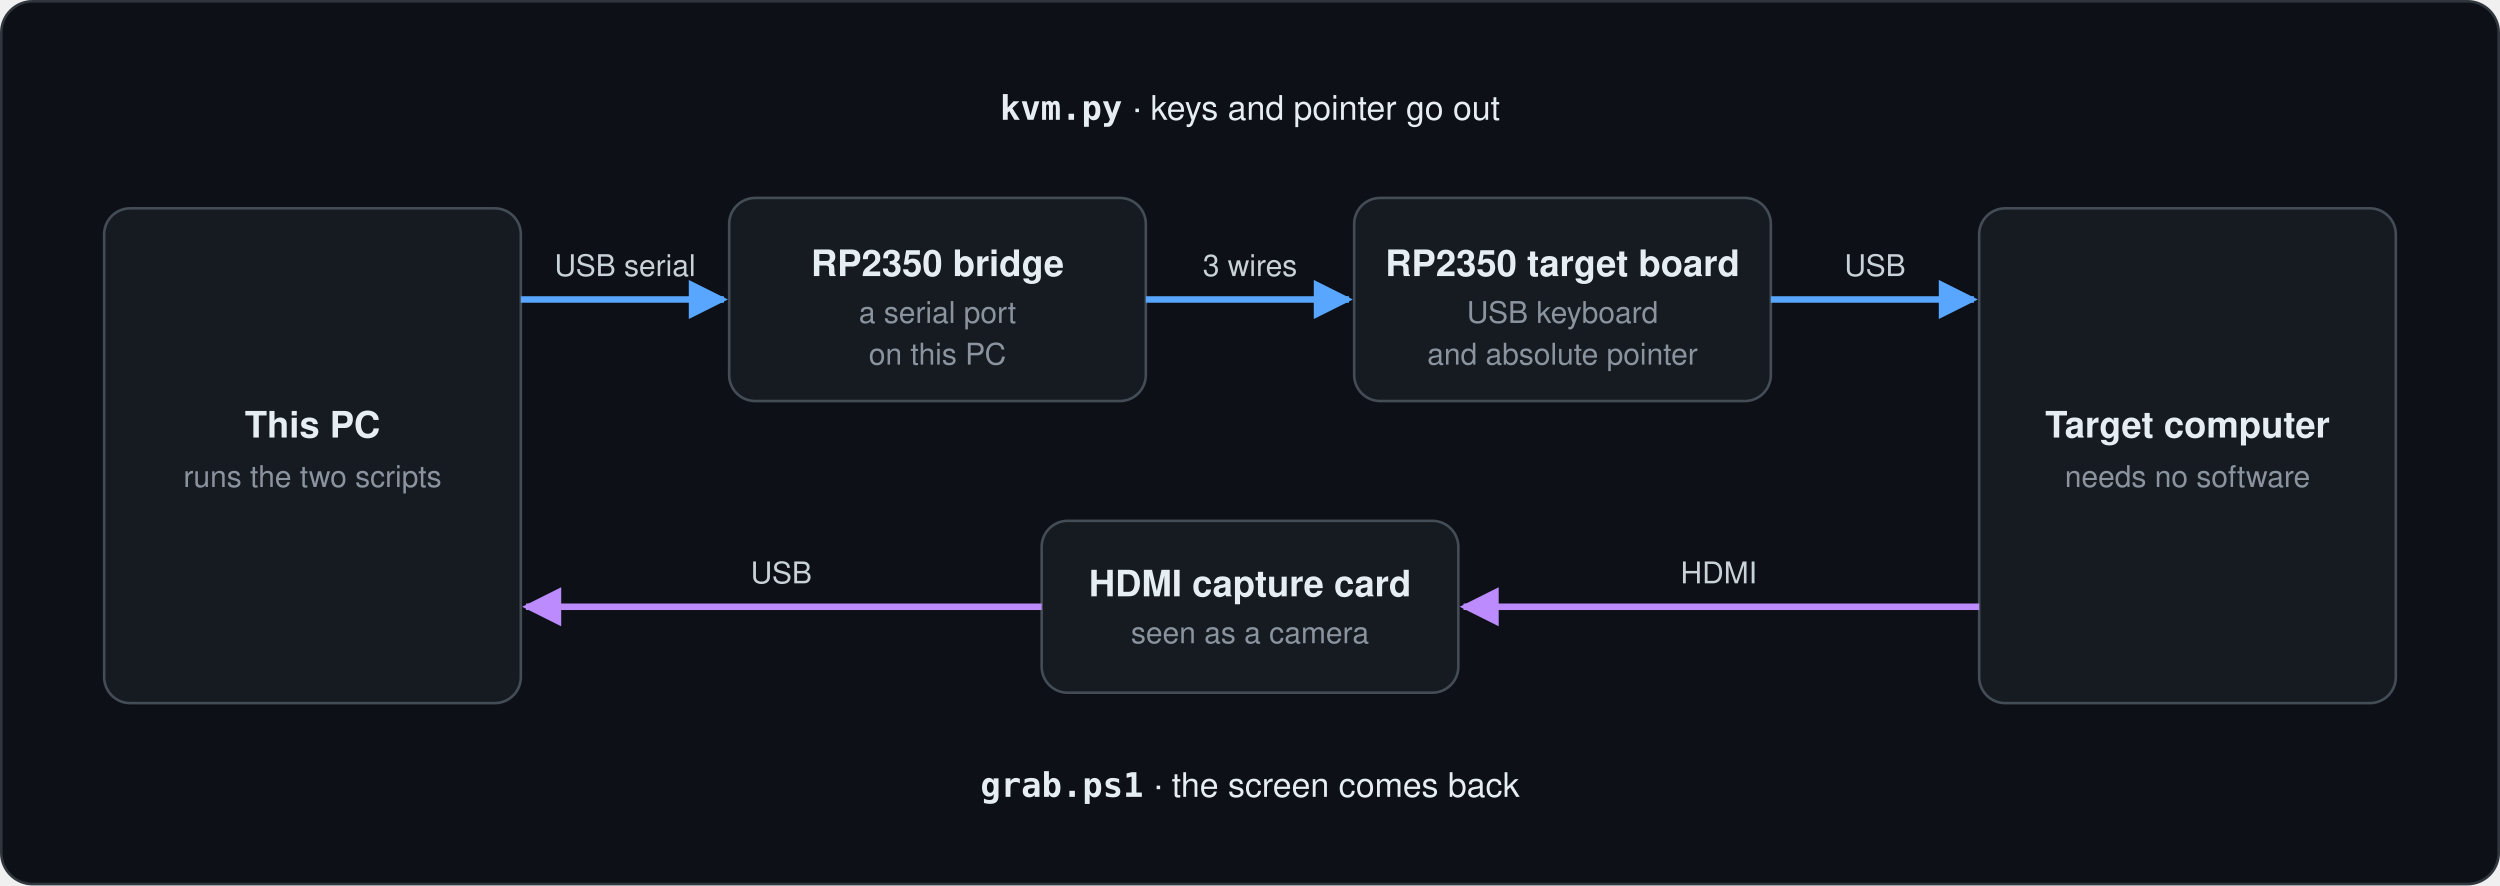
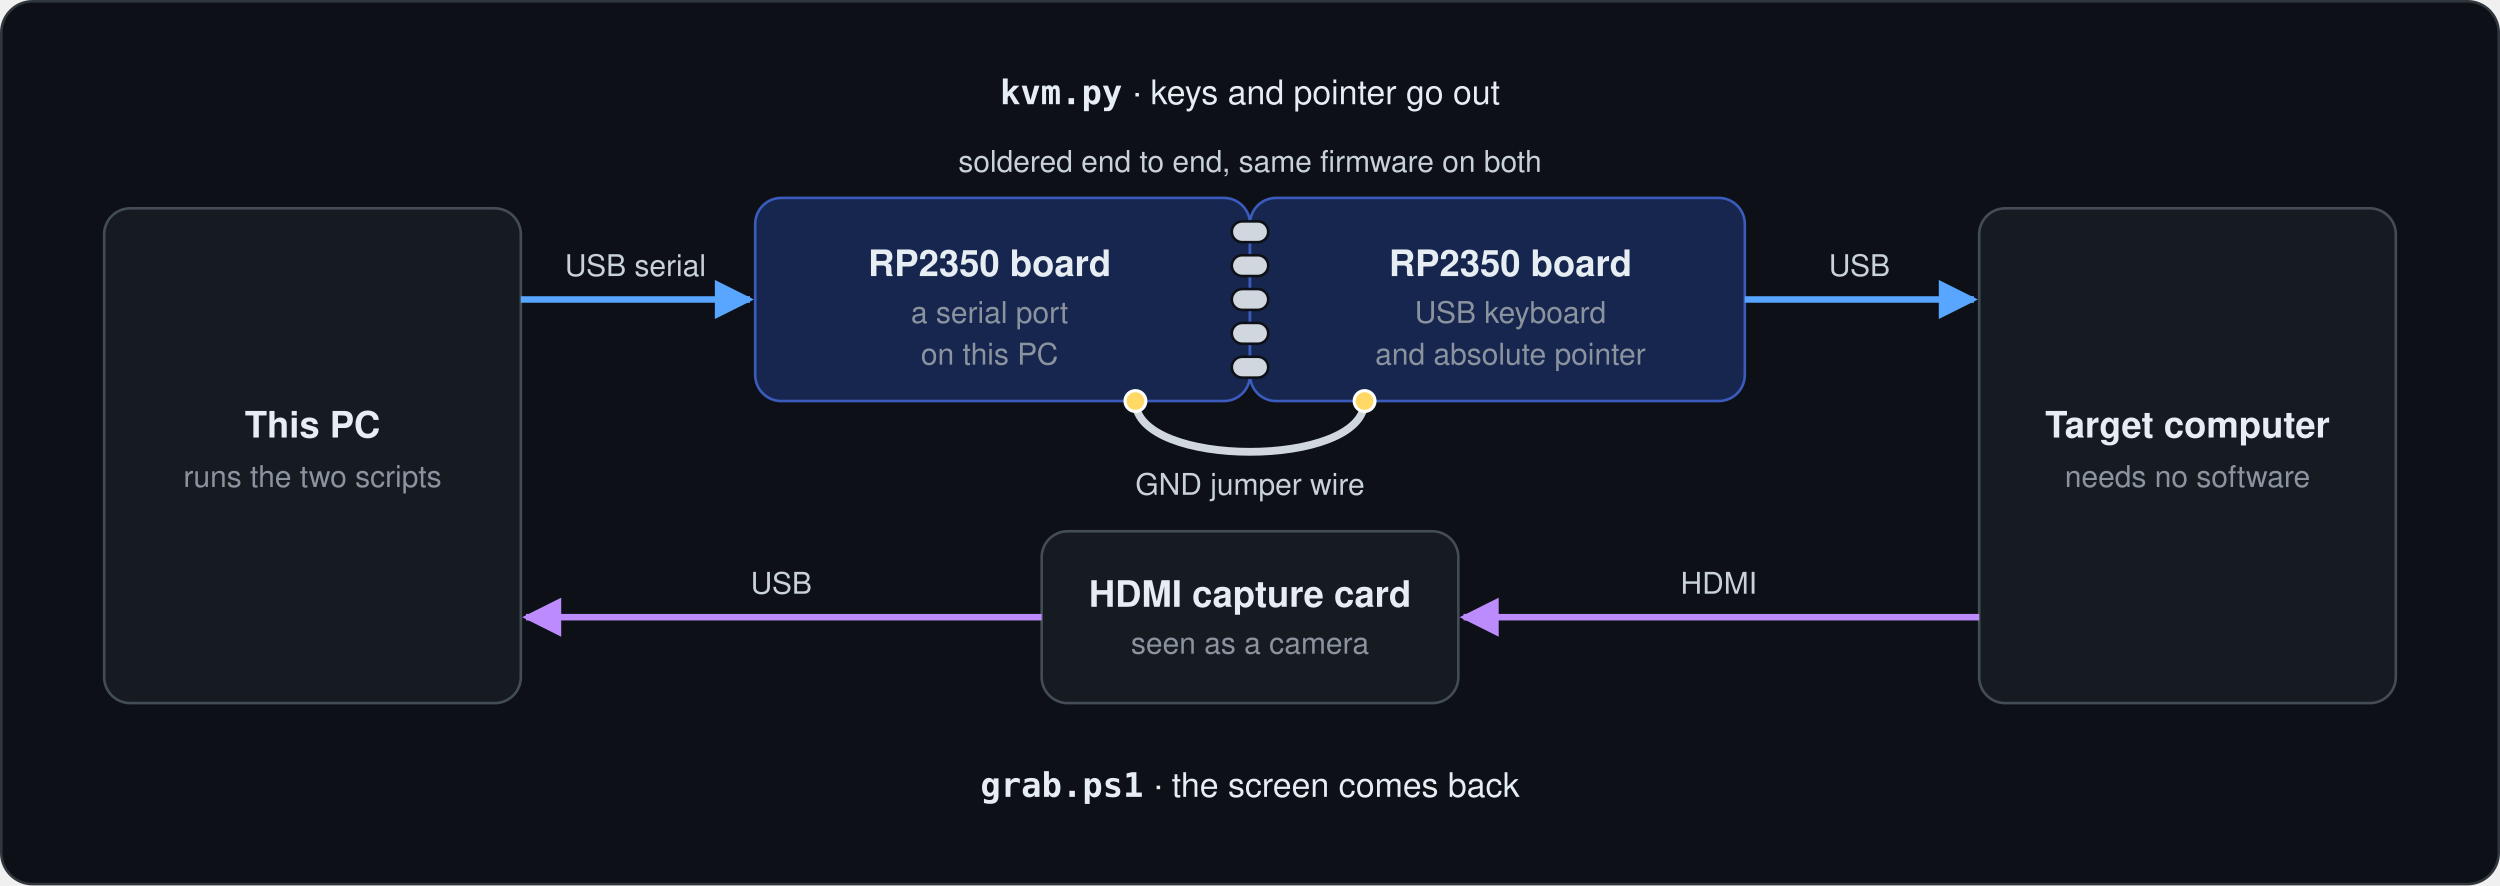
<svg xmlns="http://www.w3.org/2000/svg" viewBox="0 0 960 340" width="960" height="340" role="img" aria-labelledby="t d">
  <defs>
    <marker id="a1" viewBox="0 0 10 10" refX="9" refY="5" markerWidth="6" markerHeight="6" orient="auto">
      <path d="M0 0L10 5L0 10z" fill="#58a6ff" />
    </marker>
    <marker id="a2" viewBox="0 0 10 10" refX="9" refY="5" markerWidth="6" markerHeight="6" orient="auto">
      <path d="M0 0L10 5L0 10z" fill="#bc8cff" />
    </marker>
  </defs>
  <style>
    text { font-family: -apple-system, BlinkMacSystemFont, "Segoe UI", Helvetica, Arial, sans-serif; fill: #e6edf3; }
    .dim { fill: #8b949e; }
    .mono { font-family: ui-monospace, SFMono-Regular, Consolas, Menlo, monospace; }
    .box { fill: #161b22; stroke: #444c56; }
+     .board { fill: #17264f; stroke: #3b5bbd; }
+     .joint { fill: #d0d7de; stroke: #0d1117; }
    .h { font-size: 14px; font-weight: 700; }
    .s { font-size: 11.5px; fill: #8b949e; }
    .lbl { font-size: 11.5px; fill: #c9d1d9; }
  </style>
  <rect x="0.5" y="0.5" width="959" height="339" rx="12" fill="#0d1117" stroke="#30363d" />
-   <text x="480" y="46" font-size="13" text-anchor="middle" fill="#58a6ff">
+   <text x="480" y="40" font-size="13" text-anchor="middle" fill="#58a6ff">
    <tspan class="mono" font-weight="700">kvm.py</tspan> · keys and pointer go out</text>
  <text x="480" y="306" font-size="13" text-anchor="middle" fill="#bc8cff">
    <tspan class="mono" font-weight="700">grab.ps1</tspan> · the screen comes back</text>
  <rect class="box" x="40" y="80" width="160" height="190" rx="10" />
  <text class="h" x="120" y="168" text-anchor="middle">This PC</text>
  <text class="s" x="120" y="187" text-anchor="middle">runs the two scripts</text>
  <rect class="box" x="760" y="80" width="160" height="190" rx="10" />
  <text class="h" x="840" y="168" text-anchor="middle">Target computer</text>
  <text class="s" x="840" y="187" text-anchor="middle">needs no software</text>
-   <rect class="box" x="280" y="76" width="160" height="78" rx="10" />
-   <text class="h" x="360" y="106" text-anchor="middle">RP2350 bridge</text>
-   <text class="s" x="360" y="124" text-anchor="middle">a serial port</text>
-   <text class="s" x="360" y="140" text-anchor="middle">on this PC</text>
-   <rect class="box" x="520" y="76" width="160" height="78" rx="10" />
-   <text class="h" x="600" y="106" text-anchor="middle">RP2350 target board</text>
-   <text class="s" x="600" y="124" text-anchor="middle">USB keyboard</text>
-   <text class="s" x="600" y="140" text-anchor="middle">and absolute pointer</text>
-   <rect class="box" x="400" y="200" width="160" height="66" rx="10" />
-   <text class="h" x="480" y="229" text-anchor="middle">HDMI capture card</text>
-   <text class="s" x="480" y="247" text-anchor="middle">seen as a camera</text>
-   <path d="M200 115H278" fill="none" stroke="#58a6ff" stroke-width="2.5" marker-end="url(#a1)" />
-   <path d="M440 115H518" fill="none" stroke="#58a6ff" stroke-width="2.5" marker-end="url(#a1)" />
-   <path d="M680 115H758" fill="none" stroke="#58a6ff" stroke-width="2.5" marker-end="url(#a1)" />
-   <text class="lbl" x="240" y="106" text-anchor="middle">USB serial</text>
-   <text class="lbl" x="480" y="106" text-anchor="middle">3 wires</text>
-   <text class="lbl" x="720" y="106" text-anchor="middle">USB</text>
-   <path d="M760 233H562" fill="none" stroke="#bc8cff" stroke-width="2.5" marker-end="url(#a2)" />
-   <path d="M400 233H202" fill="none" stroke="#bc8cff" stroke-width="2.5" marker-end="url(#a2)" />
-   <text class="lbl" x="660" y="224" text-anchor="middle">HDMI</text>
-   <text class="lbl" x="300" y="224" text-anchor="middle">USB</text>
+   <text class="lbl" x="480" y="66" text-anchor="middle">soldered end to end, same firmware on both</text>
+   <rect class="board" x="290" y="76" width="190" height="78" rx="10" />
+   <text class="h" x="380" y="106" text-anchor="middle">RP2350 board</text>
+   <text class="s" x="380" y="124" text-anchor="middle">a serial port</text>
+   <text class="s" x="380" y="140" text-anchor="middle">on this PC</text>
+   <rect class="board" x="480" y="76" width="190" height="78" rx="10" />
+   <text class="h" x="580" y="106" text-anchor="middle">RP2350 board</text>
+   <text class="s" x="580" y="124" text-anchor="middle">USB keyboard</text>
+   <text class="s" x="580" y="140" text-anchor="middle">and absolute pointer</text>
+   <rect class="joint" x="473" y="85" width="14" height="8" rx="4" />
+   <rect class="joint" x="473" y="98" width="14" height="8" rx="4" />
+   <rect class="joint" x="473" y="111" width="14" height="8" rx="4" />
+   <rect class="joint" x="473" y="124" width="14" height="8" rx="4" />
+   <rect class="joint" x="473" y="137" width="14" height="8" rx="4" />
+   <path d="M436 154C436 180 524 180 524 154" fill="none" stroke="#d0d7de" stroke-width="3" stroke-linecap="round" />
+   <circle cx="436" cy="154" r="4" fill="#ffd866" stroke="#ffffff" stroke-width="1.2" />
+   <circle cx="524" cy="154" r="4" fill="#ffd866" stroke="#ffffff" stroke-width="1.2" />
+   <text class="lbl" x="480" y="190" text-anchor="middle">GND jumper wire</text>
+   <rect class="box" x="400" y="204" width="160" height="66" rx="10" />
+   <text class="h" x="480" y="233" text-anchor="middle">HDMI capture card</text>
+   <text class="s" x="480" y="251" text-anchor="middle">seen as a camera</text>
+   <path d="M200 115H288" fill="none" stroke="#58a6ff" stroke-width="2.5" marker-end="url(#a1)" />
+   <path d="M670 115H758" fill="none" stroke="#58a6ff" stroke-width="2.5" marker-end="url(#a1)" />
+   <text class="lbl" x="244" y="106" text-anchor="middle">USB serial</text>
+   <text class="lbl" x="714" y="106" text-anchor="middle">USB</text>
+   <path d="M760 237H562" fill="none" stroke="#bc8cff" stroke-width="2.5" marker-end="url(#a2)" />
+   <path d="M400 237H202" fill="none" stroke="#bc8cff" stroke-width="2.5" marker-end="url(#a2)" />
+   <text class="lbl" x="660" y="228" text-anchor="middle">HDMI</text>
+   <text class="lbl" x="300" y="228" text-anchor="middle">USB</text>
</svg>
